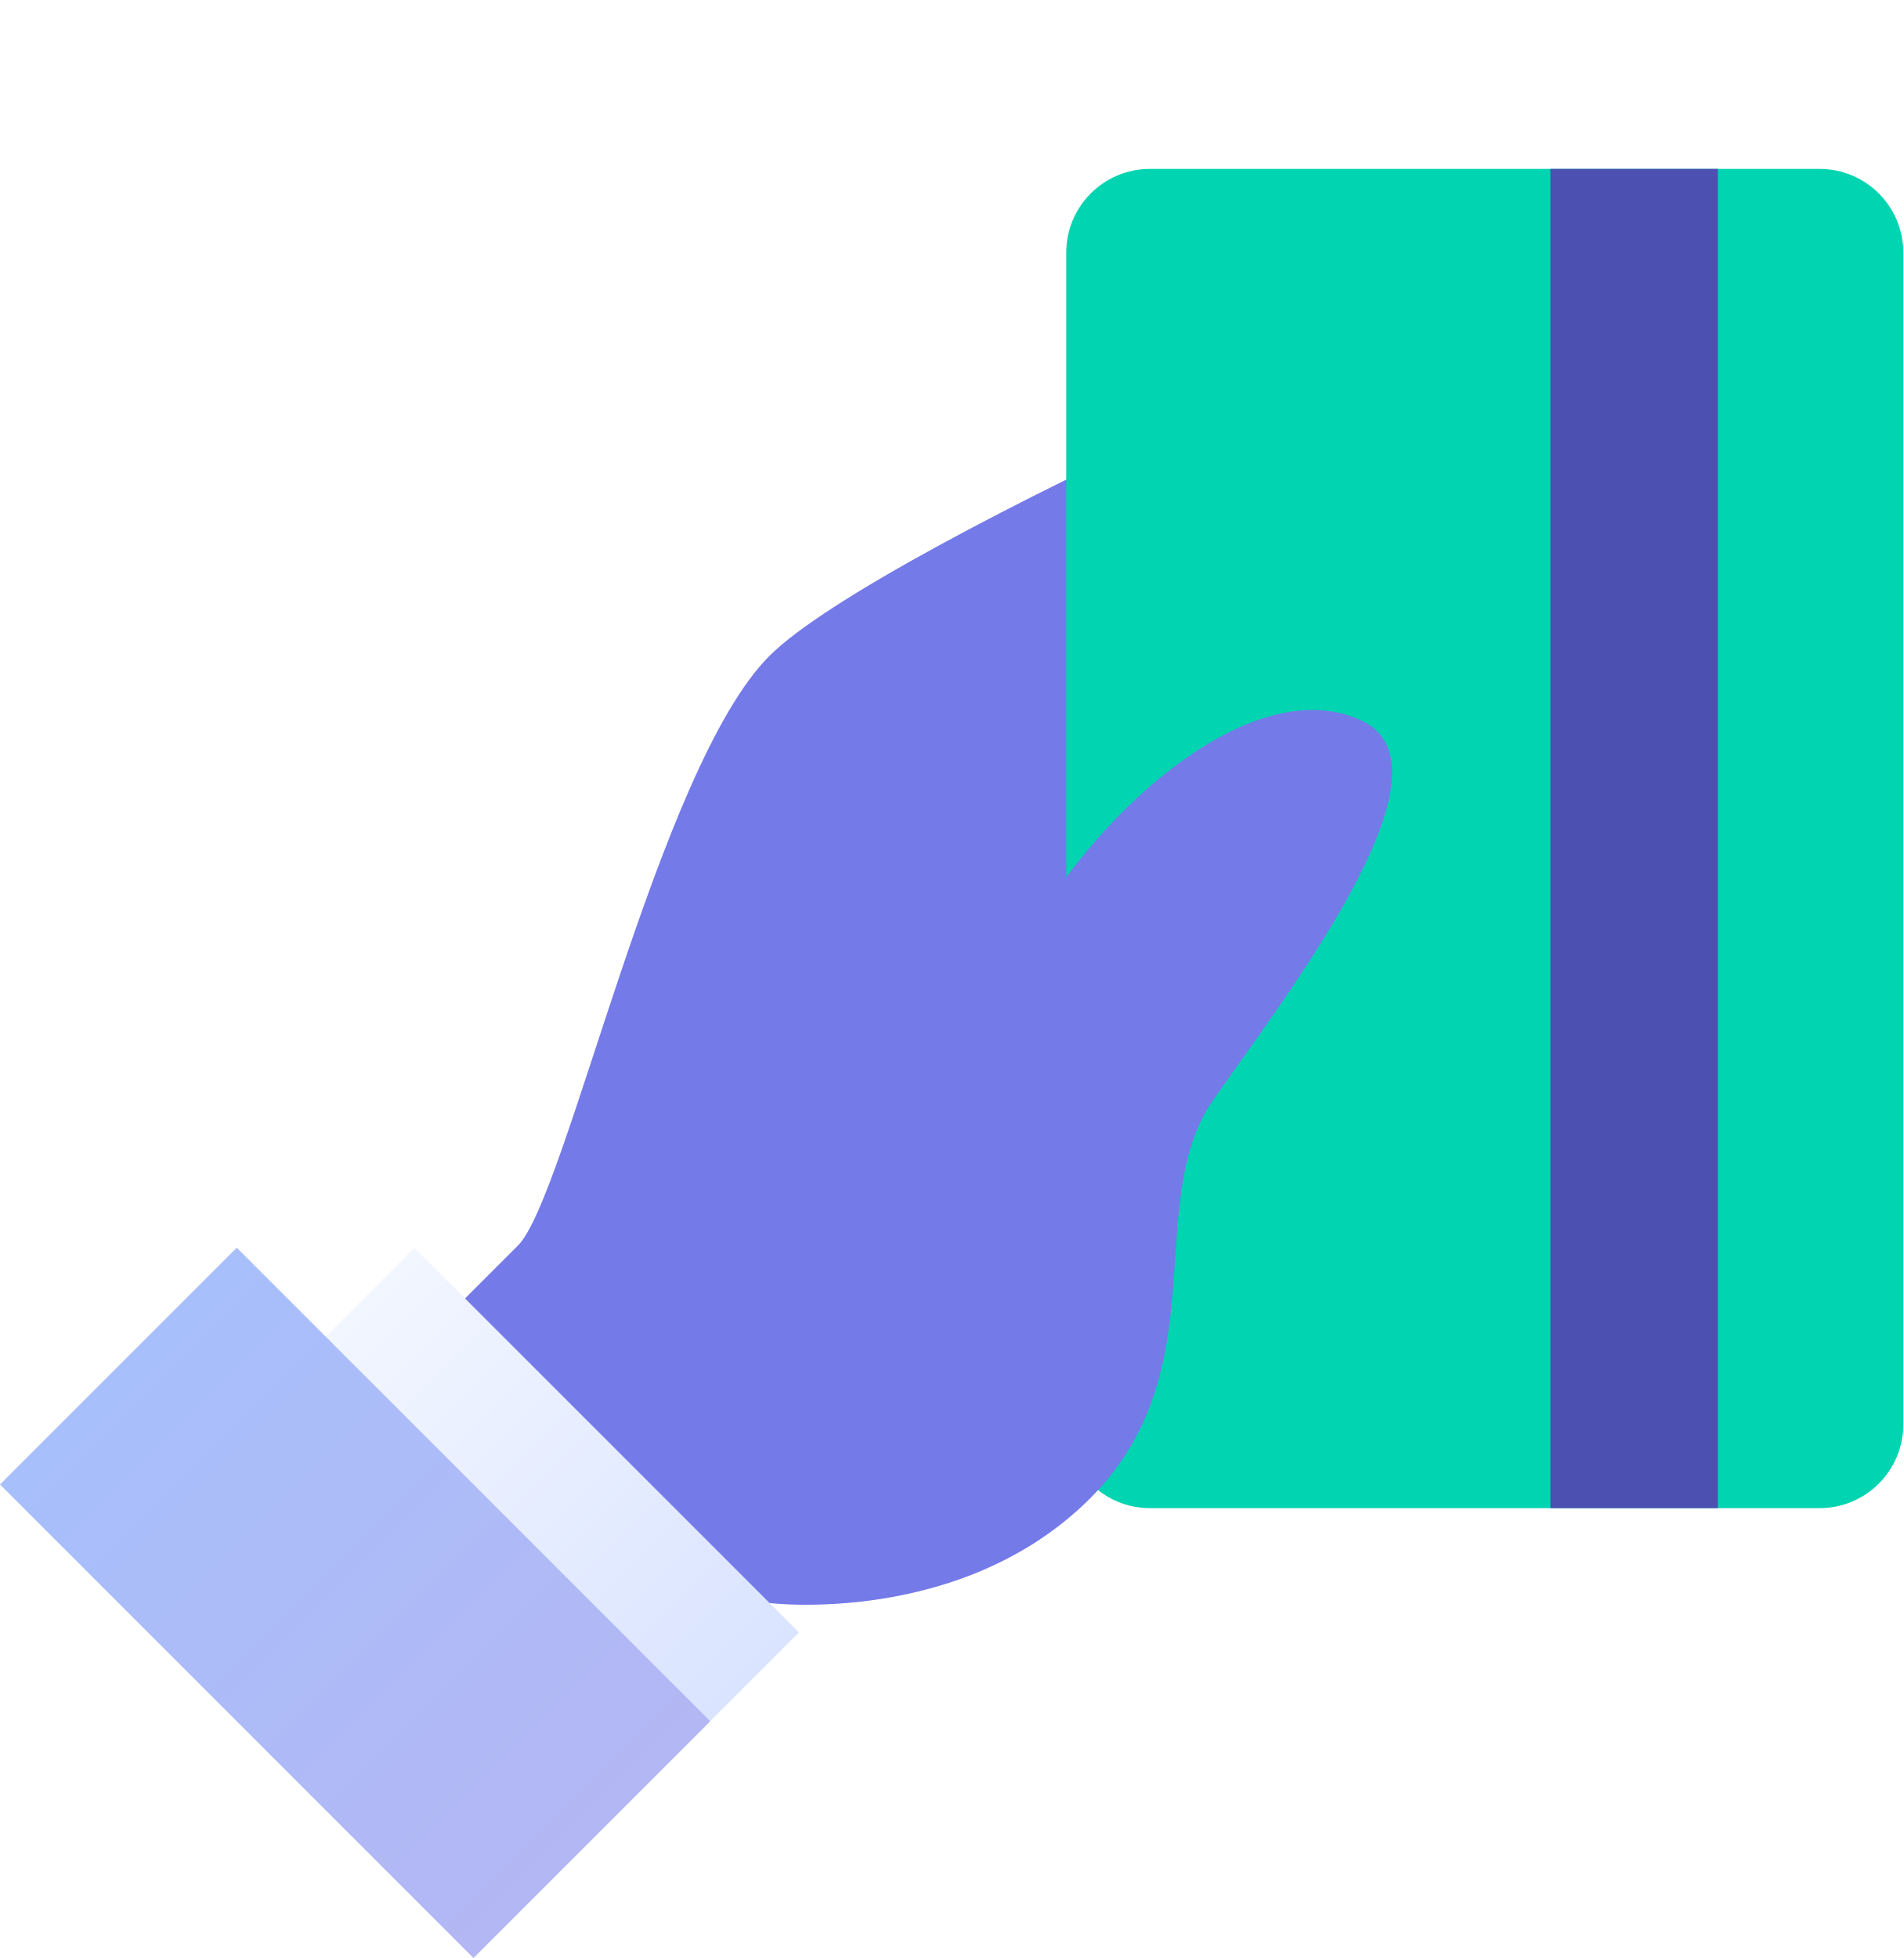
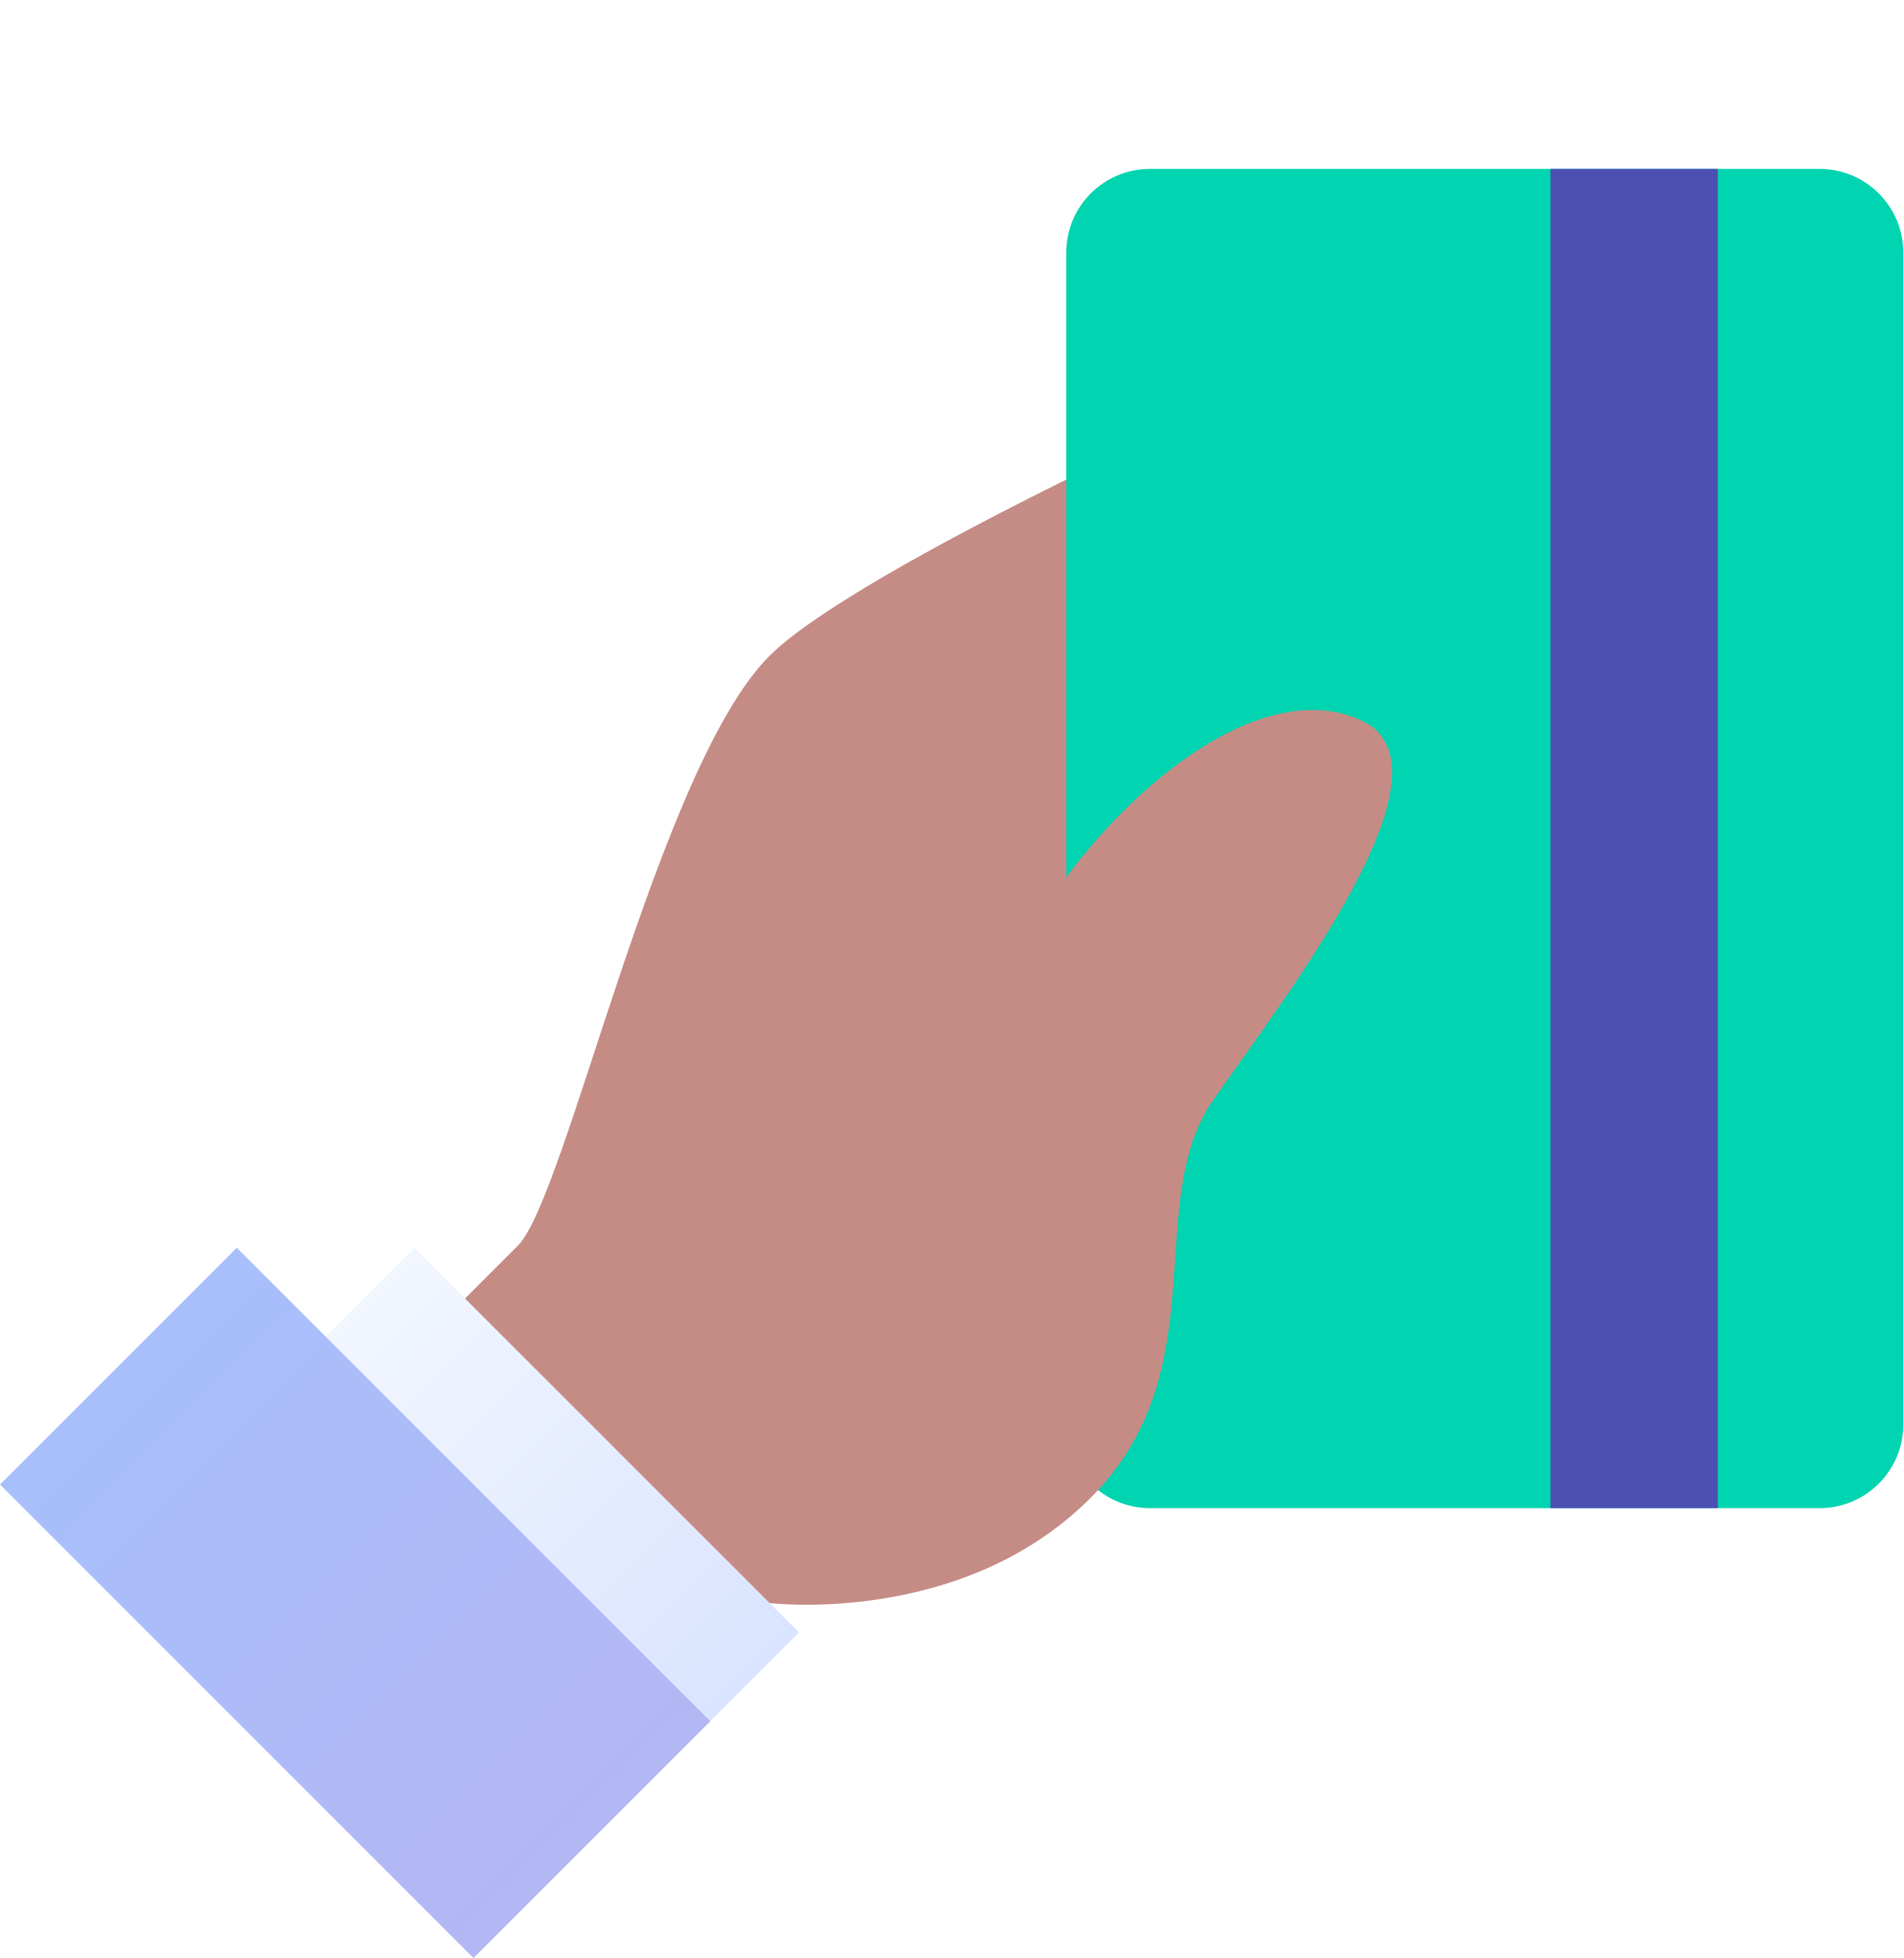
<svg xmlns="http://www.w3.org/2000/svg" width="54.572" height="56.142" viewBox="0 0 54.572 56.142">
  <defs>
    <linearGradient id="linear-gradient" x1="0.5" x2="0.5" y2="1" gradientUnits="objectBoundingBox">
      <stop offset="0" stop-color="#f2f6ff" />
      <stop offset="1" stop-color="#dae4ff" />
    </linearGradient>
    <linearGradient id="linear-gradient-2" x1="0.5" y1="1" x2="0.5" gradientUnits="objectBoundingBox">
      <stop offset="0" stop-color="#b3b7f4" />
      <stop offset="1" stop-color="#a7bffb" />
    </linearGradient>
  </defs>
  <g id="Icon_Pay" data-name="Icon Pay" transform="translate(-0.145 -0.157)">
-     <path id="Path_101" data-name="Path 101" d="M0,6.856H5.746C7.715,6.856,18.279,0,22.8,0S46.416,7.4,48.192,9.1s2.609,4.452-5,3.5S28.054,10,24.659,10.8,7,19.208,4.318,19.208H0Z" transform="translate(6.085 35.085) rotate(-45)" fill="#757ae9" />
+     <path id="Path_101" data-name="Path 101" d="M0,6.856H5.746C7.715,6.856,18.279,0,22.8,0S46.416,7.4,48.192,9.1s2.609,4.452-5,3.5S28.054,10,24.659,10.8,7,19.208,4.318,19.208H0Z" transform="translate(6.085 35.085) rotate(-45)" fill="#c58c85" />
    <g id="Group_44" data-name="Group 44" transform="translate(0.145 42.722) rotate(-45)">
      <rect id="Rectangle_Copy_117" data-name="Rectangle Copy 117" width="13.2" height="15.6" transform="translate(0 3.6)" fill="url(#linear-gradient)" />
      <rect id="Rectangle" width="9.6" height="19.2" fill="url(#linear-gradient-2)" />
    </g>
    <rect id="Rectangle-2" data-name="Rectangle" width="24" height="38.4" rx="2.4" transform="translate(30.717 5)" fill="#00d4b0" />
    <rect id="Rectangle-3" data-name="Rectangle" width="4.8" height="38.4" transform="translate(44.6 5)" fill="#4c50b1" />
-     <path id="Path_102" data-name="Path 102" d="M0,8.885S3.419,13.26,8.622,13.26,15.649,8.314,19.2,7.677,30.96,6.008,29.9,3.012,23.514-.562,19.2.477,0,8.885,0,8.885Z" transform="translate(15.93 39.839) rotate(-45)" fill="#757ae9" />
+     <path id="Path_102" data-name="Path 102" d="M0,8.885S3.419,13.26,8.622,13.26,15.649,8.314,19.2,7.677,30.96,6.008,29.9,3.012,23.514-.562,19.2.477,0,8.885,0,8.885Z" transform="translate(15.93 39.839) rotate(-45)" fill="#c58c85" />
  </g>
</svg>
